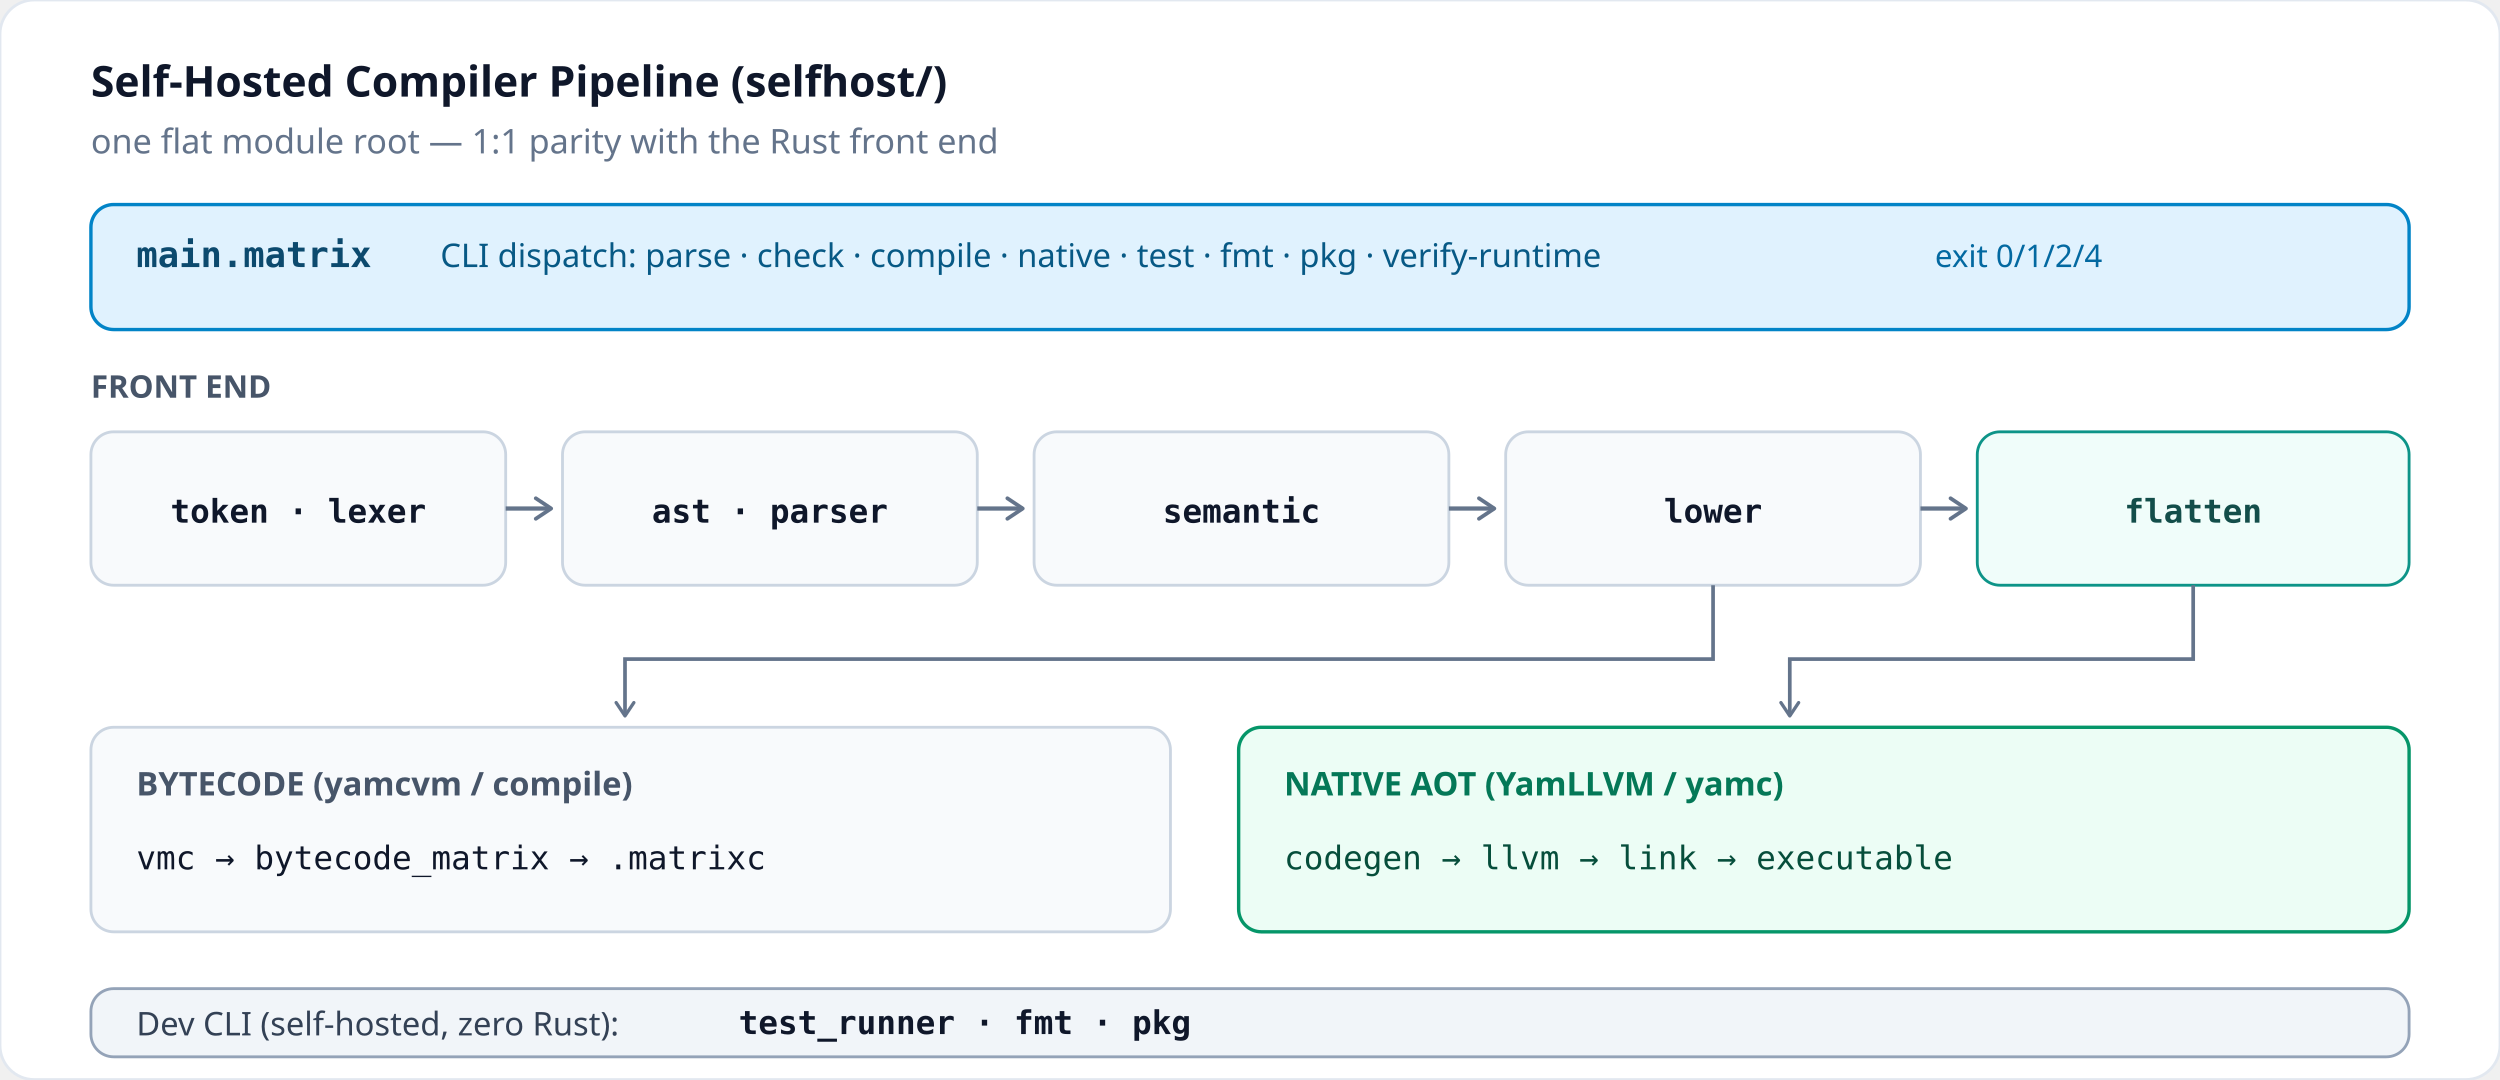
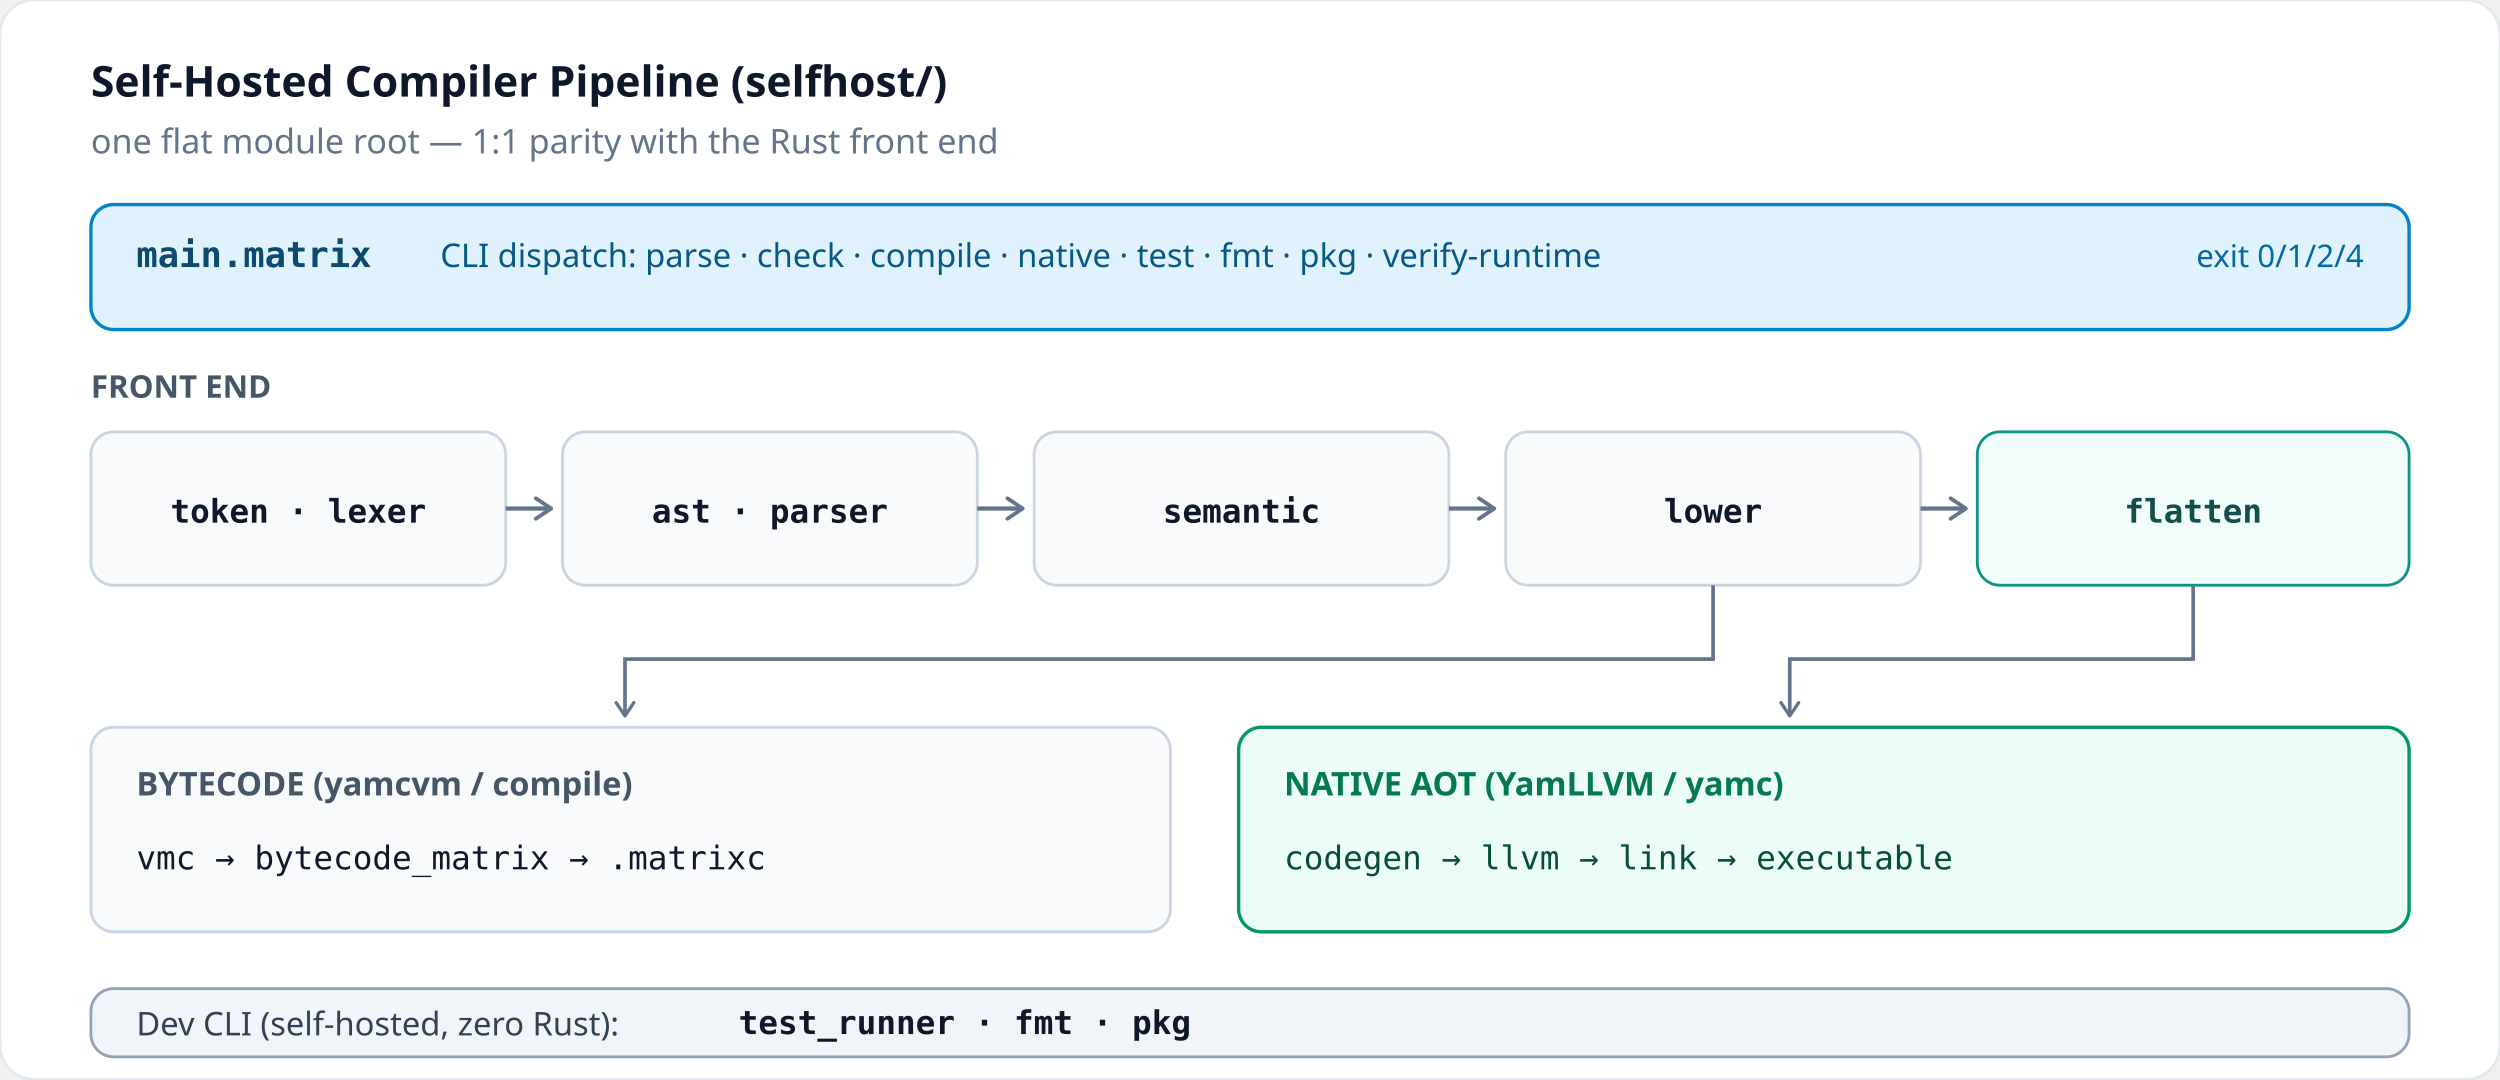
<svg xmlns="http://www.w3.org/2000/svg" viewBox="0 0 880 380" width="880" height="380" role="img">
  <defs>
    <marker id="arr-p" viewBox="0 0 10 10" refX="8" refY="5" markerWidth="6" markerHeight="6" orient="auto-start-reverse">
      <path d="M2 1L8 5L2 9" fill="none" stroke="#64748B" stroke-width="1.5" stroke-linecap="round" stroke-linejoin="round" />
    </marker>
  </defs>
  <rect x="0" y="0" width="880" height="380" rx="12" fill="#FFFFFF" stroke="#E2E8F0" stroke-width="1" />
  <text x="32" y="34" font-family="ui-sans-serif, system-ui, sans-serif" font-size="15" font-weight="700" fill="#0F172A">Self-Hosted Compiler Pipeline (selfhost/)</text>
  <text x="32" y="54" font-family="ui-sans-serif, system-ui, sans-serif" font-size="12" fill="#64748B">one flat module root — 1:1 parity with the Rust front end</text>
  <rect x="32" y="72" width="816" height="44" rx="8" fill="#E0F2FE" stroke="#0284C7" stroke-width="1.2" />
  <text x="48" y="94" font-family="ui-monospace, SFMono-Regular, Menlo, Consolas, monospace" font-size="12.5" font-weight="700" fill="#0C4A6E">main.matrix</text>
  <text x="155" y="94" font-family="ui-sans-serif, system-ui, sans-serif" font-size="11.5" fill="#075985">CLI dispatch: parse · check · compile · native · test · fmt · pkg · verify-runtime</text>
-   <text x="740" y="94" text-anchor="end" font-family="ui-sans-serif, system-ui, sans-serif" font-size="11" fill="#0369A1">exit 0/1/2/4</text>
+   <text x="832" y="94" text-anchor="end" font-family="ui-sans-serif, system-ui, sans-serif" font-size="11" fill="#0369A1">exit 0/1/2/4</text>
  <text x="32" y="140" font-family="ui-sans-serif, system-ui, sans-serif" font-size="11" font-weight="700" fill="#475569">FRONT END</text>
  <rect x="32" y="152" width="146" height="54" rx="8" fill="#F8FAFC" stroke="#CBD5E1" stroke-width="1" />
  <text x="105" y="180" text-anchor="middle" dominant-baseline="central" font-family="ui-monospace, SFMono-Regular, Menlo, Consolas, monospace" font-size="11.5" font-weight="600" fill="#0F172A">token · lexer</text>
  <path d="M178 179 L194 179" fill="none" stroke="#64748B" stroke-width="1.5" marker-end="url(#arr-p)" />
  <rect x="198" y="152" width="146" height="54" rx="8" fill="#F8FAFC" stroke="#CBD5E1" stroke-width="1" />
  <text x="271" y="180" text-anchor="middle" dominant-baseline="central" font-family="ui-monospace, SFMono-Regular, Menlo, Consolas, monospace" font-size="11.5" font-weight="600" fill="#0F172A">ast · parser</text>
  <path d="M344 179 L360 179" fill="none" stroke="#64748B" stroke-width="1.5" marker-end="url(#arr-p)" />
  <rect x="364" y="152" width="146" height="54" rx="8" fill="#F8FAFC" stroke="#CBD5E1" stroke-width="1" />
  <text x="437" y="180" text-anchor="middle" dominant-baseline="central" font-family="ui-monospace, SFMono-Regular, Menlo, Consolas, monospace" font-size="11.5" font-weight="600" fill="#0F172A">semantic</text>
  <path d="M510 179 L526 179" fill="none" stroke="#64748B" stroke-width="1.5" marker-end="url(#arr-p)" />
  <rect x="530" y="152" width="146" height="54" rx="8" fill="#F8FAFC" stroke="#CBD5E1" stroke-width="1" />
  <text x="603" y="180" text-anchor="middle" dominant-baseline="central" font-family="ui-monospace, SFMono-Regular, Menlo, Consolas, monospace" font-size="11.5" font-weight="600" fill="#0F172A">lower</text>
  <path d="M676 179 L692 179" fill="none" stroke="#64748B" stroke-width="1.5" marker-end="url(#arr-p)" />
  <rect x="696" y="152" width="152" height="54" rx="8" fill="#F0FDFA" stroke="#0D9488" stroke-width="1" />
  <text x="772" y="180" text-anchor="middle" dominant-baseline="central" font-family="ui-monospace, SFMono-Regular, Menlo, Consolas, monospace" font-size="11.5" font-weight="600" fill="#134E4A">flatten</text>
  <path d="M603 206 L603 232 L220 232 L220 252" fill="none" stroke="#64748B" stroke-width="1.3" marker-end="url(#arr-p)" />
  <path d="M772 206 L772 232 L630 232 L630 252" fill="none" stroke="#64748B" stroke-width="1.3" marker-end="url(#arr-p)" />
  <rect x="32" y="256" width="380" height="72" rx="8" fill="#F8FAFC" stroke="#CBD5E1" stroke-width="1" />
  <text x="48" y="280" font-family="ui-sans-serif, system-ui, sans-serif" font-size="11.5" font-weight="700" fill="#475569">BYTECODE (yamcvm / compile)</text>
  <text x="48" y="306" font-family="ui-monospace, SFMono-Regular, Menlo, Consolas, monospace" font-size="11.5" fill="#0F172A">vmc → bytecode_matrix → .matrixc</text>
  <rect x="436" y="256" width="412" height="72" rx="8" fill="#ECFDF5" stroke="#059669" stroke-width="1.2" />
  <text x="452" y="280" font-family="ui-sans-serif, system-ui, sans-serif" font-size="11.5" font-weight="700" fill="#047857">NATIVE AOT (YamLLVM / yamc)</text>
  <text x="452" y="306" font-family="ui-monospace, SFMono-Regular, Menlo, Consolas, monospace" font-size="11.5" fill="#064E3B">codegen → llvm → link → executable</text>
  <rect x="32" y="348" width="816" height="24" rx="8" fill="#F1F5F9" stroke="#94A3B8" stroke-width="1" />
  <text x="48" y="360" dominant-baseline="central" font-family="ui-sans-serif, system-ui, sans-serif" font-size="11.5" fill="#334155">Dev CLI (self-hosted, zero Rust):</text>
  <text x="260" y="360" dominant-baseline="central" font-family="ui-monospace, SFMono-Regular, Menlo, Consolas, monospace" font-size="11.5" font-weight="600" fill="#0F172A">test_runner · fmt · pkg</text>
</svg>
